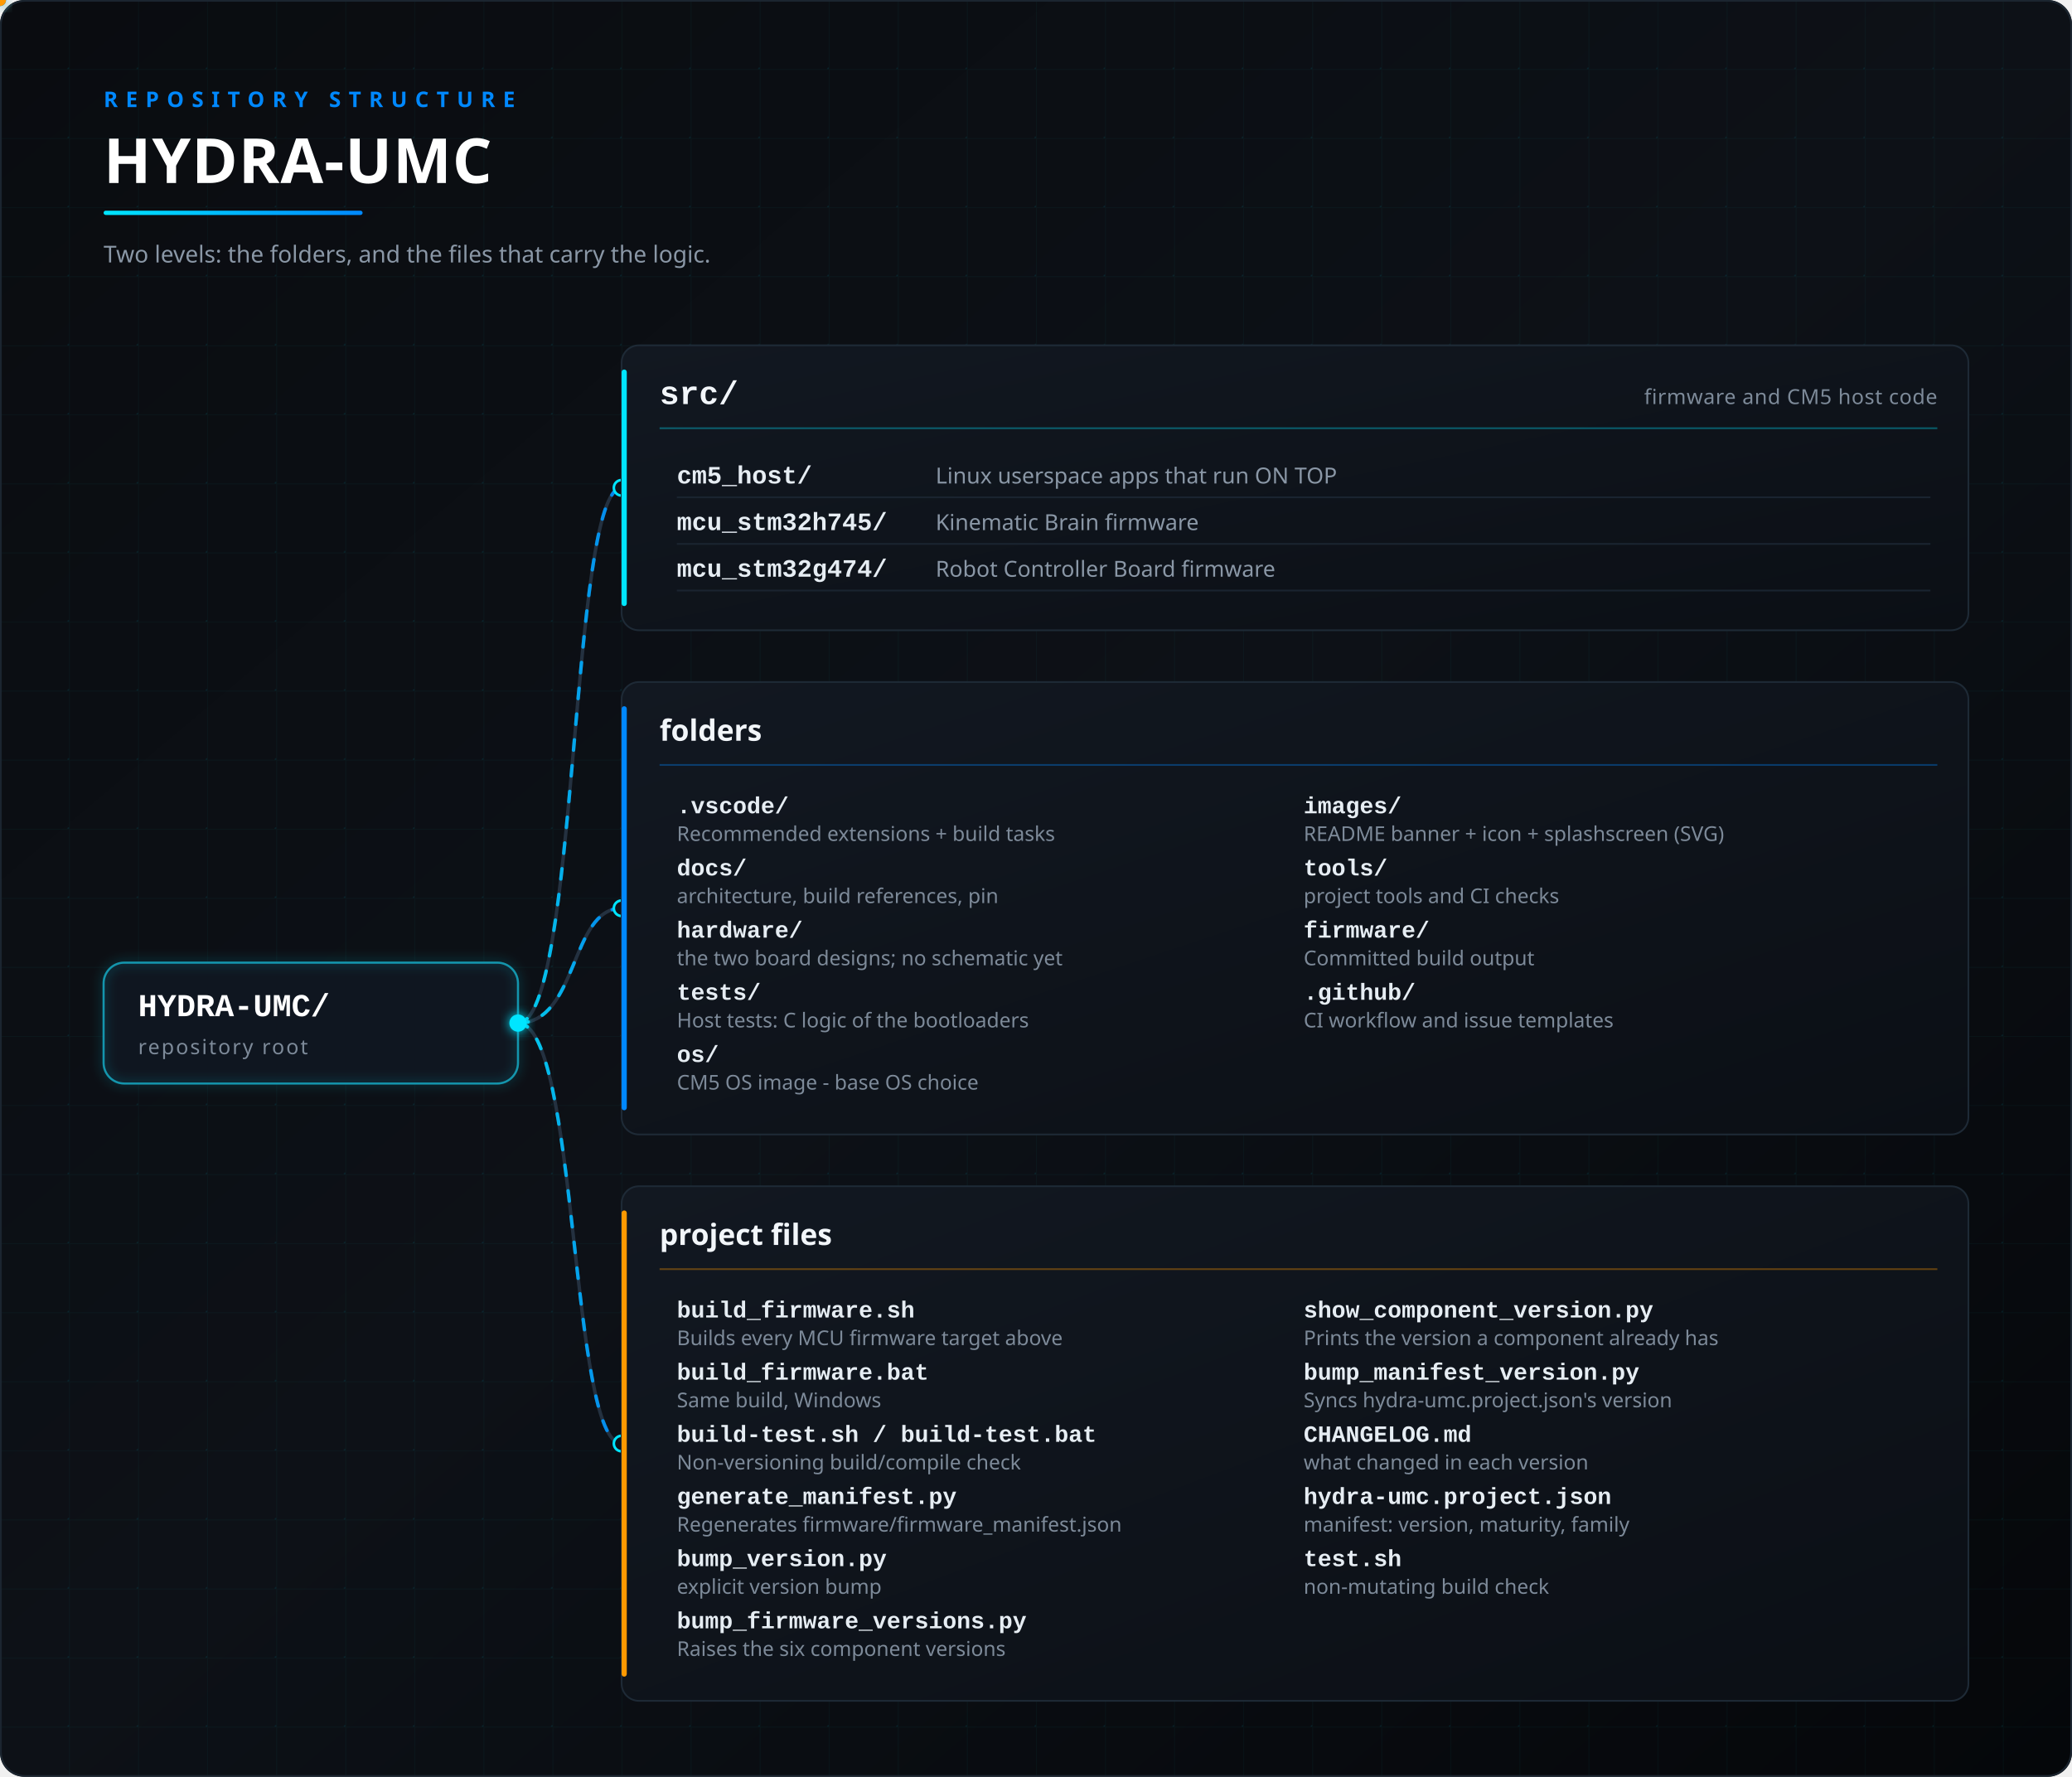
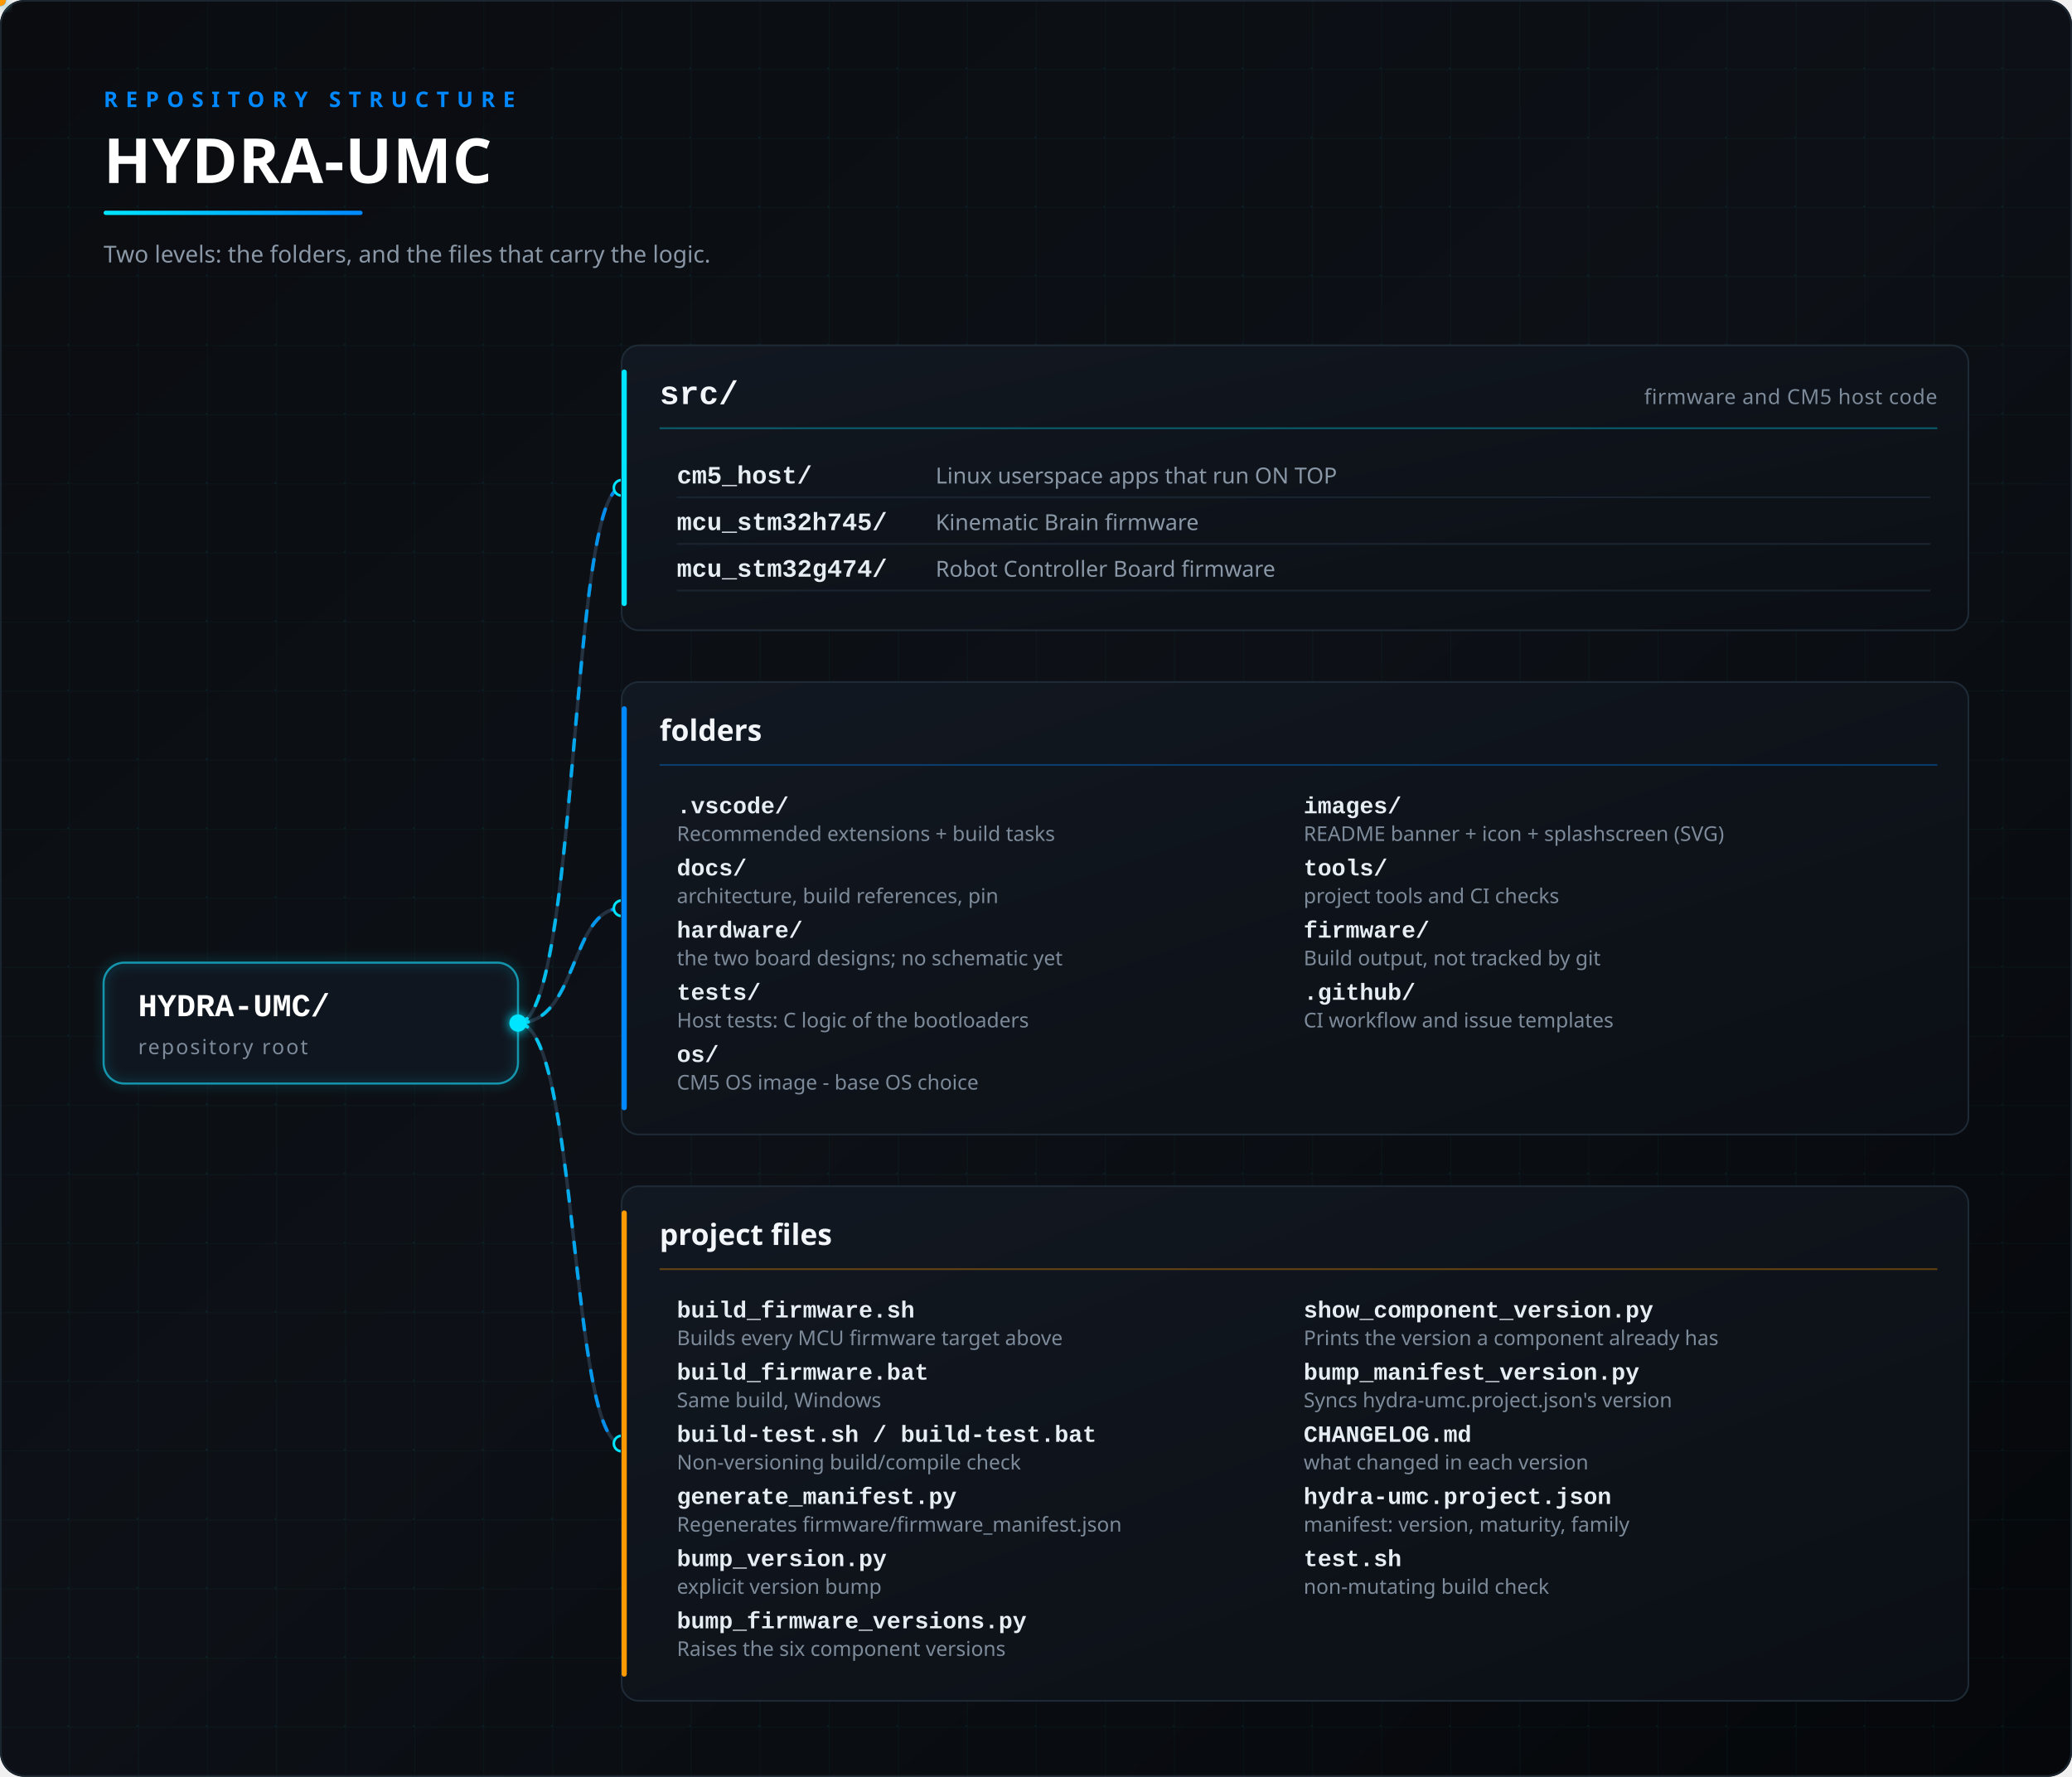
<svg xmlns="http://www.w3.org/2000/svg" viewBox="0 0 1200 1029" width="100%" role="img" aria-labelledby="t d">
  <defs>
    <linearGradient id="bg" x1="0" y1="0" x2="1" y2="1">
      <stop offset="0" stop-color="#0A0C10" />
      <stop offset="0.5" stop-color="#0D1117" />
      <stop offset="1" stop-color="#05070A" />
    </linearGradient>
    <linearGradient id="card" x1="0" y1="0" x2="1" y2="1">
      <stop offset="0" stop-color="#121821" />
      <stop offset="1" stop-color="#0B0F15" />
    </linearGradient>
    <linearGradient id="line" x1="0" y1="0" x2="1" y2="0">
      <stop offset="0" stop-color="#00E5FF" />
      <stop offset="1" stop-color="#0088FF" />
    </linearGradient>
    <filter id="glow" x="-50%" y="-50%" width="200%" height="200%">
      <feGaussianBlur stdDeviation="3" result="b" />
      <feMerge>
        <feMergeNode in="b" />
        <feMergeNode in="SourceGraphic" />
      </feMerge>
    </filter>
    <pattern id="grid" width="40" height="40" patternUnits="userSpaceOnUse">
      <path d="M40 0H0V40" fill="none" stroke="#00E5FF" stroke-opacity="0.035" />
      <circle cx="40" cy="40" r="1" fill="#00E5FF" fill-opacity="0.09" />
    </pattern>
  </defs>
  <rect width="1200" height="1029" rx="14" fill="url(#bg)" />
  <rect width="1200" height="1029" rx="14" fill="url(#grid)" />
  <rect x="0.5" y="0.5" width="1199" height="1028" rx="14" fill="none" stroke="#1B2530" />
  <text x="60" y="62" font-family="'Segoe UI','Noto Sans','Noto Sans CJK SC','Microsoft YaHei','Yu Gothic','Helvetica Neue',Helvetica,Arial,sans-serif" font-size="12.5" font-weight="600" fill="#0088FF" text-anchor="start" letter-spacing="4.5">REPOSITORY STRUCTURE</text>
  <text x="60" y="106" font-family="'Segoe UI','Noto Sans','Noto Sans CJK SC','Microsoft YaHei','Yu Gothic','Helvetica Neue',Helvetica,Arial,sans-serif" font-size="36" font-weight="700" fill="#FFFFFF" text-anchor="start" letter-spacing="0.5">HYDRA-UMC</text>
  <rect x="60" y="122" width="150" height="2.5" rx="1.25" fill="url(#line)">
    <animate attributeName="width" values="40;150;150" keyTimes="0;0.4;1" dur="3s" repeatCount="indefinite" />
  </rect>
  <text x="60" y="152" font-family="'Segoe UI','Noto Sans','Noto Sans CJK SC','Microsoft YaHei','Yu Gothic','Helvetica Neue',Helvetica,Arial,sans-serif" font-size="13.5" font-weight="400" fill="#8A97A6" text-anchor="start">Two levels: the folders, and the files that carry the logic.</text>
  <path id="c0" d="M300,592.5 C335,592.5 330,282.5 360,282.5" fill="none" stroke="#243140" stroke-width="2" />
  <path d="M300,592.5 C335,592.5 330,282.5 360,282.5" fill="none" stroke="url(#line)" stroke-width="2" stroke-linecap="round" stroke-dasharray="6 9" opacity="0.9">
    <animate attributeName="stroke-dashoffset" from="0" to="-30" dur="1.6s" repeatCount="indefinite" />
  </path>
  <circle cx="360" cy="282.5" r="4.5" fill="#0D1117" stroke="#00E5FF" stroke-width="1.5" />
  <path id="c1" d="M300,592.5 C335,592.5 330,526 360,526" fill="none" stroke="#243140" stroke-width="2" />
  <path d="M300,592.5 C335,592.5 330,526 360,526" fill="none" stroke="url(#line)" stroke-width="2" stroke-linecap="round" stroke-dasharray="6 9" opacity="0.9">
    <animate attributeName="stroke-dashoffset" from="0" to="-30" dur="1.6s" repeatCount="indefinite" />
  </path>
  <circle cx="360" cy="526" r="4.5" fill="#0D1117" stroke="#00E5FF" stroke-width="1.5" />
  <path id="c2" d="M300,592.5 C335,592.5 330,836 360,836" fill="none" stroke="#243140" stroke-width="2" />
  <path d="M300,592.5 C335,592.5 330,836 360,836" fill="none" stroke="url(#line)" stroke-width="2" stroke-linecap="round" stroke-dasharray="6 9" opacity="0.9">
    <animate attributeName="stroke-dashoffset" from="0" to="-30" dur="1.6s" repeatCount="indefinite" />
  </path>
  <circle cx="360" cy="836" r="4.5" fill="#0D1117" stroke="#00E5FF" stroke-width="1.5" />
  <circle r="3.5" fill="#00E5FF" filter="url(#glow)">
    <animateMotion dur="3.4s" repeatCount="indefinite">
      <mpath href="#c0" />
    </animateMotion>
  </circle>
  <circle r="3.5" fill="#0088FF" filter="url(#glow)">
    <animateMotion dur="4.2s" repeatCount="indefinite">
      <mpath href="#c1" />
    </animateMotion>
  </circle>
  <circle r="3.5" fill="#FF9900" filter="url(#glow)">
    <animateMotion dur="5.0s" repeatCount="indefinite">
      <mpath href="#c2" />
    </animateMotion>
  </circle>
  <rect x="60" y="557.5" width="240" height="70" rx="12" fill="#0F1620" stroke="#2A3A4C" stroke-width="1.2" />
  <rect x="60" y="557.5" width="240" height="70" rx="12" fill="none" stroke="#00E5FF" stroke-opacity="0.5" stroke-width="1.2" filter="url(#glow)">
    <animate attributeName="stroke-opacity" values="0.15;0.6;0.15" dur="3.6s" repeatCount="indefinite" />
  </rect>
  <text x="80" y="588.5" font-family="'JetBrains Mono','Cascadia Code','SFMono-Regular',Consolas,'Liberation Mono',monospace" font-size="18.5" font-weight="700" fill="#FFFFFF" text-anchor="start">HYDRA-UMC/</text>
  <text x="80" y="610.5" font-family="'Segoe UI','Noto Sans','Noto Sans CJK SC','Microsoft YaHei','Yu Gothic','Helvetica Neue',Helvetica,Arial,sans-serif" font-size="12" font-weight="400" fill="#7D8A99" text-anchor="start" letter-spacing="1">repository root</text>
  <circle cx="300" cy="592.5" r="5" fill="#00E5FF" filter="url(#glow)" />
  <rect x="360" y="200" width="780" height="165" rx="10" fill="url(#card)" stroke="#1E2A36" stroke-width="1" />
  <rect x="360" y="214" width="3" height="137" rx="1.5" fill="#00E5FF">
    <animate attributeName="opacity" values="0.55;1;0.55" dur="4s" begin="0s" repeatCount="indefinite" />
  </rect>
  <text x="382" y="234" font-family="'JetBrains Mono','Cascadia Code','SFMono-Regular',Consolas,'Liberation Mono',monospace" font-size="19" font-weight="700" fill="#F2F6FA" text-anchor="start">src/</text>
  <text x="1122" y="234" font-family="'Segoe UI','Noto Sans','Noto Sans CJK SC','Microsoft YaHei','Yu Gothic','Helvetica Neue',Helvetica,Arial,sans-serif" font-size="12" font-weight="400" fill="#7D8A99" text-anchor="end" letter-spacing="0.3">firmware and CM5 host code</text>
  <line x1="382" y1="248" x2="1122" y2="248" stroke="#00E5FF" stroke-opacity="0.35" stroke-width="1" />
  <text x="392" y="280" font-family="'JetBrains Mono','Cascadia Code','SFMono-Regular',Consolas,'Liberation Mono',monospace" font-size="14.5" font-weight="600" fill="#E6EDF3" text-anchor="start">cm5_host/</text>
  <text x="541.86" y="280" font-family="'Segoe UI','Noto Sans','Noto Sans CJK SC','Microsoft YaHei','Yu Gothic','Helvetica Neue',Helvetica,Arial,sans-serif" font-size="12.8" font-weight="400" fill="#8A97A6" text-anchor="start">Linux userspace apps that run ON TOP</text>
  <line x1="392" y1="288" x2="1118" y2="288" stroke="#1A2430" stroke-width="1" />
  <text x="392" y="307" font-family="'JetBrains Mono','Cascadia Code','SFMono-Regular',Consolas,'Liberation Mono',monospace" font-size="14.5" font-weight="600" fill="#E6EDF3" text-anchor="start">mcu_stm32h745/</text>
  <text x="541.86" y="307" font-family="'Segoe UI','Noto Sans','Noto Sans CJK SC','Microsoft YaHei','Yu Gothic','Helvetica Neue',Helvetica,Arial,sans-serif" font-size="12.8" font-weight="400" fill="#8A97A6" text-anchor="start">Kinematic Brain firmware</text>
  <line x1="392" y1="315" x2="1118" y2="315" stroke="#1A2430" stroke-width="1" />
  <text x="392" y="334" font-family="'JetBrains Mono','Cascadia Code','SFMono-Regular',Consolas,'Liberation Mono',monospace" font-size="14.5" font-weight="600" fill="#E6EDF3" text-anchor="start">mcu_stm32g474/</text>
  <text x="541.86" y="334" font-family="'Segoe UI','Noto Sans','Noto Sans CJK SC','Microsoft YaHei','Yu Gothic','Helvetica Neue',Helvetica,Arial,sans-serif" font-size="12.8" font-weight="400" fill="#8A97A6" text-anchor="start">Robot Controller Board firmware</text>
  <line x1="392" y1="342" x2="1118" y2="342" stroke="#1A2430" stroke-width="1" />
  <rect x="360" y="395" width="780" height="262" rx="10" fill="url(#card)" stroke="#1E2A36" stroke-width="1" />
  <rect x="360" y="409" width="3" height="234" rx="1.5" fill="#0088FF">
    <animate attributeName="opacity" values="0.55;1;0.55" dur="4s" begin="0.6s" repeatCount="indefinite" />
  </rect>
  <text x="382" y="429" font-family="'Segoe UI','Noto Sans','Noto Sans CJK SC','Microsoft YaHei','Yu Gothic','Helvetica Neue',Helvetica,Arial,sans-serif" font-size="17" font-weight="700" fill="#F2F6FA" text-anchor="start">folders</text>
  <line x1="382" y1="443" x2="1122" y2="443" stroke="#0088FF" stroke-opacity="0.35" stroke-width="1" />
  <text x="392" y="471" font-family="'JetBrains Mono','Cascadia Code','SFMono-Regular',Consolas,'Liberation Mono',monospace" font-size="13.5" font-weight="600" fill="#E6EDF3" text-anchor="start">.vscode/</text>
  <text x="392" y="487" font-family="'Segoe UI','Noto Sans','Noto Sans CJK SC','Microsoft YaHei','Yu Gothic','Helvetica Neue',Helvetica,Arial,sans-serif" font-size="11.8" font-weight="400" fill="#7D8A99" text-anchor="start">Recommended extensions + build tasks</text>
  <text x="392" y="507" font-family="'JetBrains Mono','Cascadia Code','SFMono-Regular',Consolas,'Liberation Mono',monospace" font-size="13.5" font-weight="600" fill="#E6EDF3" text-anchor="start">docs/</text>
  <text x="392" y="523" font-family="'Segoe UI','Noto Sans','Noto Sans CJK SC','Microsoft YaHei','Yu Gothic','Helvetica Neue',Helvetica,Arial,sans-serif" font-size="11.8" font-weight="400" fill="#7D8A99" text-anchor="start">architecture, build references, pin</text>
  <text x="392" y="543" font-family="'JetBrains Mono','Cascadia Code','SFMono-Regular',Consolas,'Liberation Mono',monospace" font-size="13.5" font-weight="600" fill="#E6EDF3" text-anchor="start">hardware/</text>
  <text x="392" y="559" font-family="'Segoe UI','Noto Sans','Noto Sans CJK SC','Microsoft YaHei','Yu Gothic','Helvetica Neue',Helvetica,Arial,sans-serif" font-size="11.8" font-weight="400" fill="#7D8A99" text-anchor="start">the two board designs; no schematic yet</text>
  <text x="392" y="579" font-family="'JetBrains Mono','Cascadia Code','SFMono-Regular',Consolas,'Liberation Mono',monospace" font-size="13.5" font-weight="600" fill="#E6EDF3" text-anchor="start">tests/</text>
  <text x="392" y="595" font-family="'Segoe UI','Noto Sans','Noto Sans CJK SC','Microsoft YaHei','Yu Gothic','Helvetica Neue',Helvetica,Arial,sans-serif" font-size="11.8" font-weight="400" fill="#7D8A99" text-anchor="start">Host tests: C logic of the bootloaders</text>
  <text x="392" y="615" font-family="'JetBrains Mono','Cascadia Code','SFMono-Regular',Consolas,'Liberation Mono',monospace" font-size="13.5" font-weight="600" fill="#E6EDF3" text-anchor="start">os/</text>
  <text x="392" y="631" font-family="'Segoe UI','Noto Sans','Noto Sans CJK SC','Microsoft YaHei','Yu Gothic','Helvetica Neue',Helvetica,Arial,sans-serif" font-size="11.8" font-weight="400" fill="#7D8A99" text-anchor="start">CM5 OS image - base OS choice</text>
  <text x="755" y="471" font-family="'JetBrains Mono','Cascadia Code','SFMono-Regular',Consolas,'Liberation Mono',monospace" font-size="13.5" font-weight="600" fill="#E6EDF3" text-anchor="start">images/</text>
  <text x="755" y="487" font-family="'Segoe UI','Noto Sans','Noto Sans CJK SC','Microsoft YaHei','Yu Gothic','Helvetica Neue',Helvetica,Arial,sans-serif" font-size="11.8" font-weight="400" fill="#7D8A99" text-anchor="start">README banner + icon + splashscreen (SVG)</text>
  <text x="755" y="507" font-family="'JetBrains Mono','Cascadia Code','SFMono-Regular',Consolas,'Liberation Mono',monospace" font-size="13.5" font-weight="600" fill="#E6EDF3" text-anchor="start">tools/</text>
  <text x="755" y="523" font-family="'Segoe UI','Noto Sans','Noto Sans CJK SC','Microsoft YaHei','Yu Gothic','Helvetica Neue',Helvetica,Arial,sans-serif" font-size="11.8" font-weight="400" fill="#7D8A99" text-anchor="start">project tools and CI checks</text>
  <text x="755" y="543" font-family="'JetBrains Mono','Cascadia Code','SFMono-Regular',Consolas,'Liberation Mono',monospace" font-size="13.5" font-weight="600" fill="#E6EDF3" text-anchor="start">firmware/</text>
-   <text x="755" y="559" font-family="'Segoe UI','Noto Sans','Noto Sans CJK SC','Microsoft YaHei','Yu Gothic','Helvetica Neue',Helvetica,Arial,sans-serif" font-size="11.8" font-weight="400" fill="#7D8A99" text-anchor="start">Committed build output</text>
+   <text x="755" y="559" font-family="'Segoe UI','Noto Sans','Noto Sans CJK SC','Microsoft YaHei','Yu Gothic','Helvetica Neue',Helvetica,Arial,sans-serif" font-size="11.8" font-weight="400" fill="#7D8A99" text-anchor="start">Build output, not tracked by git</text>
  <text x="755" y="579" font-family="'JetBrains Mono','Cascadia Code','SFMono-Regular',Consolas,'Liberation Mono',monospace" font-size="13.5" font-weight="600" fill="#E6EDF3" text-anchor="start">.github/</text>
  <text x="755" y="595" font-family="'Segoe UI','Noto Sans','Noto Sans CJK SC','Microsoft YaHei','Yu Gothic','Helvetica Neue',Helvetica,Arial,sans-serif" font-size="11.8" font-weight="400" fill="#7D8A99" text-anchor="start">CI workflow and issue templates</text>
  <rect x="360" y="687" width="780" height="298" rx="10" fill="url(#card)" stroke="#1E2A36" stroke-width="1" />
  <rect x="360" y="701" width="3" height="270" rx="1.5" fill="#FF9900">
    <animate attributeName="opacity" values="0.55;1;0.55" dur="4s" begin="1.2s" repeatCount="indefinite" />
  </rect>
  <text x="382" y="721" font-family="'Segoe UI','Noto Sans','Noto Sans CJK SC','Microsoft YaHei','Yu Gothic','Helvetica Neue',Helvetica,Arial,sans-serif" font-size="17" font-weight="700" fill="#F2F6FA" text-anchor="start">project files</text>
  <line x1="382" y1="735" x2="1122" y2="735" stroke="#FF9900" stroke-opacity="0.35" stroke-width="1" />
  <text x="392" y="763" font-family="'JetBrains Mono','Cascadia Code','SFMono-Regular',Consolas,'Liberation Mono',monospace" font-size="13.5" font-weight="600" fill="#E6EDF3" text-anchor="start">build_firmware.sh</text>
  <text x="392" y="779" font-family="'Segoe UI','Noto Sans','Noto Sans CJK SC','Microsoft YaHei','Yu Gothic','Helvetica Neue',Helvetica,Arial,sans-serif" font-size="11.8" font-weight="400" fill="#7D8A99" text-anchor="start">Builds every MCU firmware target above</text>
  <text x="392" y="799" font-family="'JetBrains Mono','Cascadia Code','SFMono-Regular',Consolas,'Liberation Mono',monospace" font-size="13.5" font-weight="600" fill="#E6EDF3" text-anchor="start">build_firmware.bat</text>
  <text x="392" y="815" font-family="'Segoe UI','Noto Sans','Noto Sans CJK SC','Microsoft YaHei','Yu Gothic','Helvetica Neue',Helvetica,Arial,sans-serif" font-size="11.8" font-weight="400" fill="#7D8A99" text-anchor="start">Same build, Windows</text>
  <text x="392" y="835" font-family="'JetBrains Mono','Cascadia Code','SFMono-Regular',Consolas,'Liberation Mono',monospace" font-size="13.5" font-weight="600" fill="#E6EDF3" text-anchor="start">build-test.sh / build-test.bat</text>
  <text x="392" y="851" font-family="'Segoe UI','Noto Sans','Noto Sans CJK SC','Microsoft YaHei','Yu Gothic','Helvetica Neue',Helvetica,Arial,sans-serif" font-size="11.8" font-weight="400" fill="#7D8A99" text-anchor="start">Non-versioning build/compile check</text>
  <text x="392" y="871" font-family="'JetBrains Mono','Cascadia Code','SFMono-Regular',Consolas,'Liberation Mono',monospace" font-size="13.5" font-weight="600" fill="#E6EDF3" text-anchor="start">generate_manifest.py</text>
  <text x="392" y="887" font-family="'Segoe UI','Noto Sans','Noto Sans CJK SC','Microsoft YaHei','Yu Gothic','Helvetica Neue',Helvetica,Arial,sans-serif" font-size="11.8" font-weight="400" fill="#7D8A99" text-anchor="start">Regenerates firmware/firmware_manifest.json</text>
  <text x="392" y="907" font-family="'JetBrains Mono','Cascadia Code','SFMono-Regular',Consolas,'Liberation Mono',monospace" font-size="13.5" font-weight="600" fill="#E6EDF3" text-anchor="start">bump_version.py</text>
  <text x="392" y="923" font-family="'Segoe UI','Noto Sans','Noto Sans CJK SC','Microsoft YaHei','Yu Gothic','Helvetica Neue',Helvetica,Arial,sans-serif" font-size="11.8" font-weight="400" fill="#7D8A99" text-anchor="start">explicit version bump</text>
  <text x="392" y="943" font-family="'JetBrains Mono','Cascadia Code','SFMono-Regular',Consolas,'Liberation Mono',monospace" font-size="13.5" font-weight="600" fill="#E6EDF3" text-anchor="start">bump_firmware_versions.py</text>
  <text x="392" y="959" font-family="'Segoe UI','Noto Sans','Noto Sans CJK SC','Microsoft YaHei','Yu Gothic','Helvetica Neue',Helvetica,Arial,sans-serif" font-size="11.8" font-weight="400" fill="#7D8A99" text-anchor="start">Raises the six component versions</text>
  <text x="755" y="763" font-family="'JetBrains Mono','Cascadia Code','SFMono-Regular',Consolas,'Liberation Mono',monospace" font-size="13.5" font-weight="600" fill="#E6EDF3" text-anchor="start">show_component_version.py</text>
  <text x="755" y="779" font-family="'Segoe UI','Noto Sans','Noto Sans CJK SC','Microsoft YaHei','Yu Gothic','Helvetica Neue',Helvetica,Arial,sans-serif" font-size="11.8" font-weight="400" fill="#7D8A99" text-anchor="start">Prints the version a component already has</text>
  <text x="755" y="799" font-family="'JetBrains Mono','Cascadia Code','SFMono-Regular',Consolas,'Liberation Mono',monospace" font-size="13.5" font-weight="600" fill="#E6EDF3" text-anchor="start">bump_manifest_version.py</text>
  <text x="755" y="815" font-family="'Segoe UI','Noto Sans','Noto Sans CJK SC','Microsoft YaHei','Yu Gothic','Helvetica Neue',Helvetica,Arial,sans-serif" font-size="11.8" font-weight="400" fill="#7D8A99" text-anchor="start">Syncs hydra-umc.project.json's version</text>
  <text x="755" y="835" font-family="'JetBrains Mono','Cascadia Code','SFMono-Regular',Consolas,'Liberation Mono',monospace" font-size="13.5" font-weight="600" fill="#E6EDF3" text-anchor="start">CHANGELOG.md</text>
  <text x="755" y="851" font-family="'Segoe UI','Noto Sans','Noto Sans CJK SC','Microsoft YaHei','Yu Gothic','Helvetica Neue',Helvetica,Arial,sans-serif" font-size="11.8" font-weight="400" fill="#7D8A99" text-anchor="start">what changed in each version</text>
  <text x="755" y="871" font-family="'JetBrains Mono','Cascadia Code','SFMono-Regular',Consolas,'Liberation Mono',monospace" font-size="13.5" font-weight="600" fill="#E6EDF3" text-anchor="start">hydra-umc.project.json</text>
  <text x="755" y="887" font-family="'Segoe UI','Noto Sans','Noto Sans CJK SC','Microsoft YaHei','Yu Gothic','Helvetica Neue',Helvetica,Arial,sans-serif" font-size="11.8" font-weight="400" fill="#7D8A99" text-anchor="start">manifest: version, maturity, family</text>
  <text x="755" y="907" font-family="'JetBrains Mono','Cascadia Code','SFMono-Regular',Consolas,'Liberation Mono',monospace" font-size="13.5" font-weight="600" fill="#E6EDF3" text-anchor="start">test.sh</text>
  <text x="755" y="923" font-family="'Segoe UI','Noto Sans','Noto Sans CJK SC','Microsoft YaHei','Yu Gothic','Helvetica Neue',Helvetica,Arial,sans-serif" font-size="11.8" font-weight="400" fill="#7D8A99" text-anchor="start">non-mutating build check</text>
</svg>
